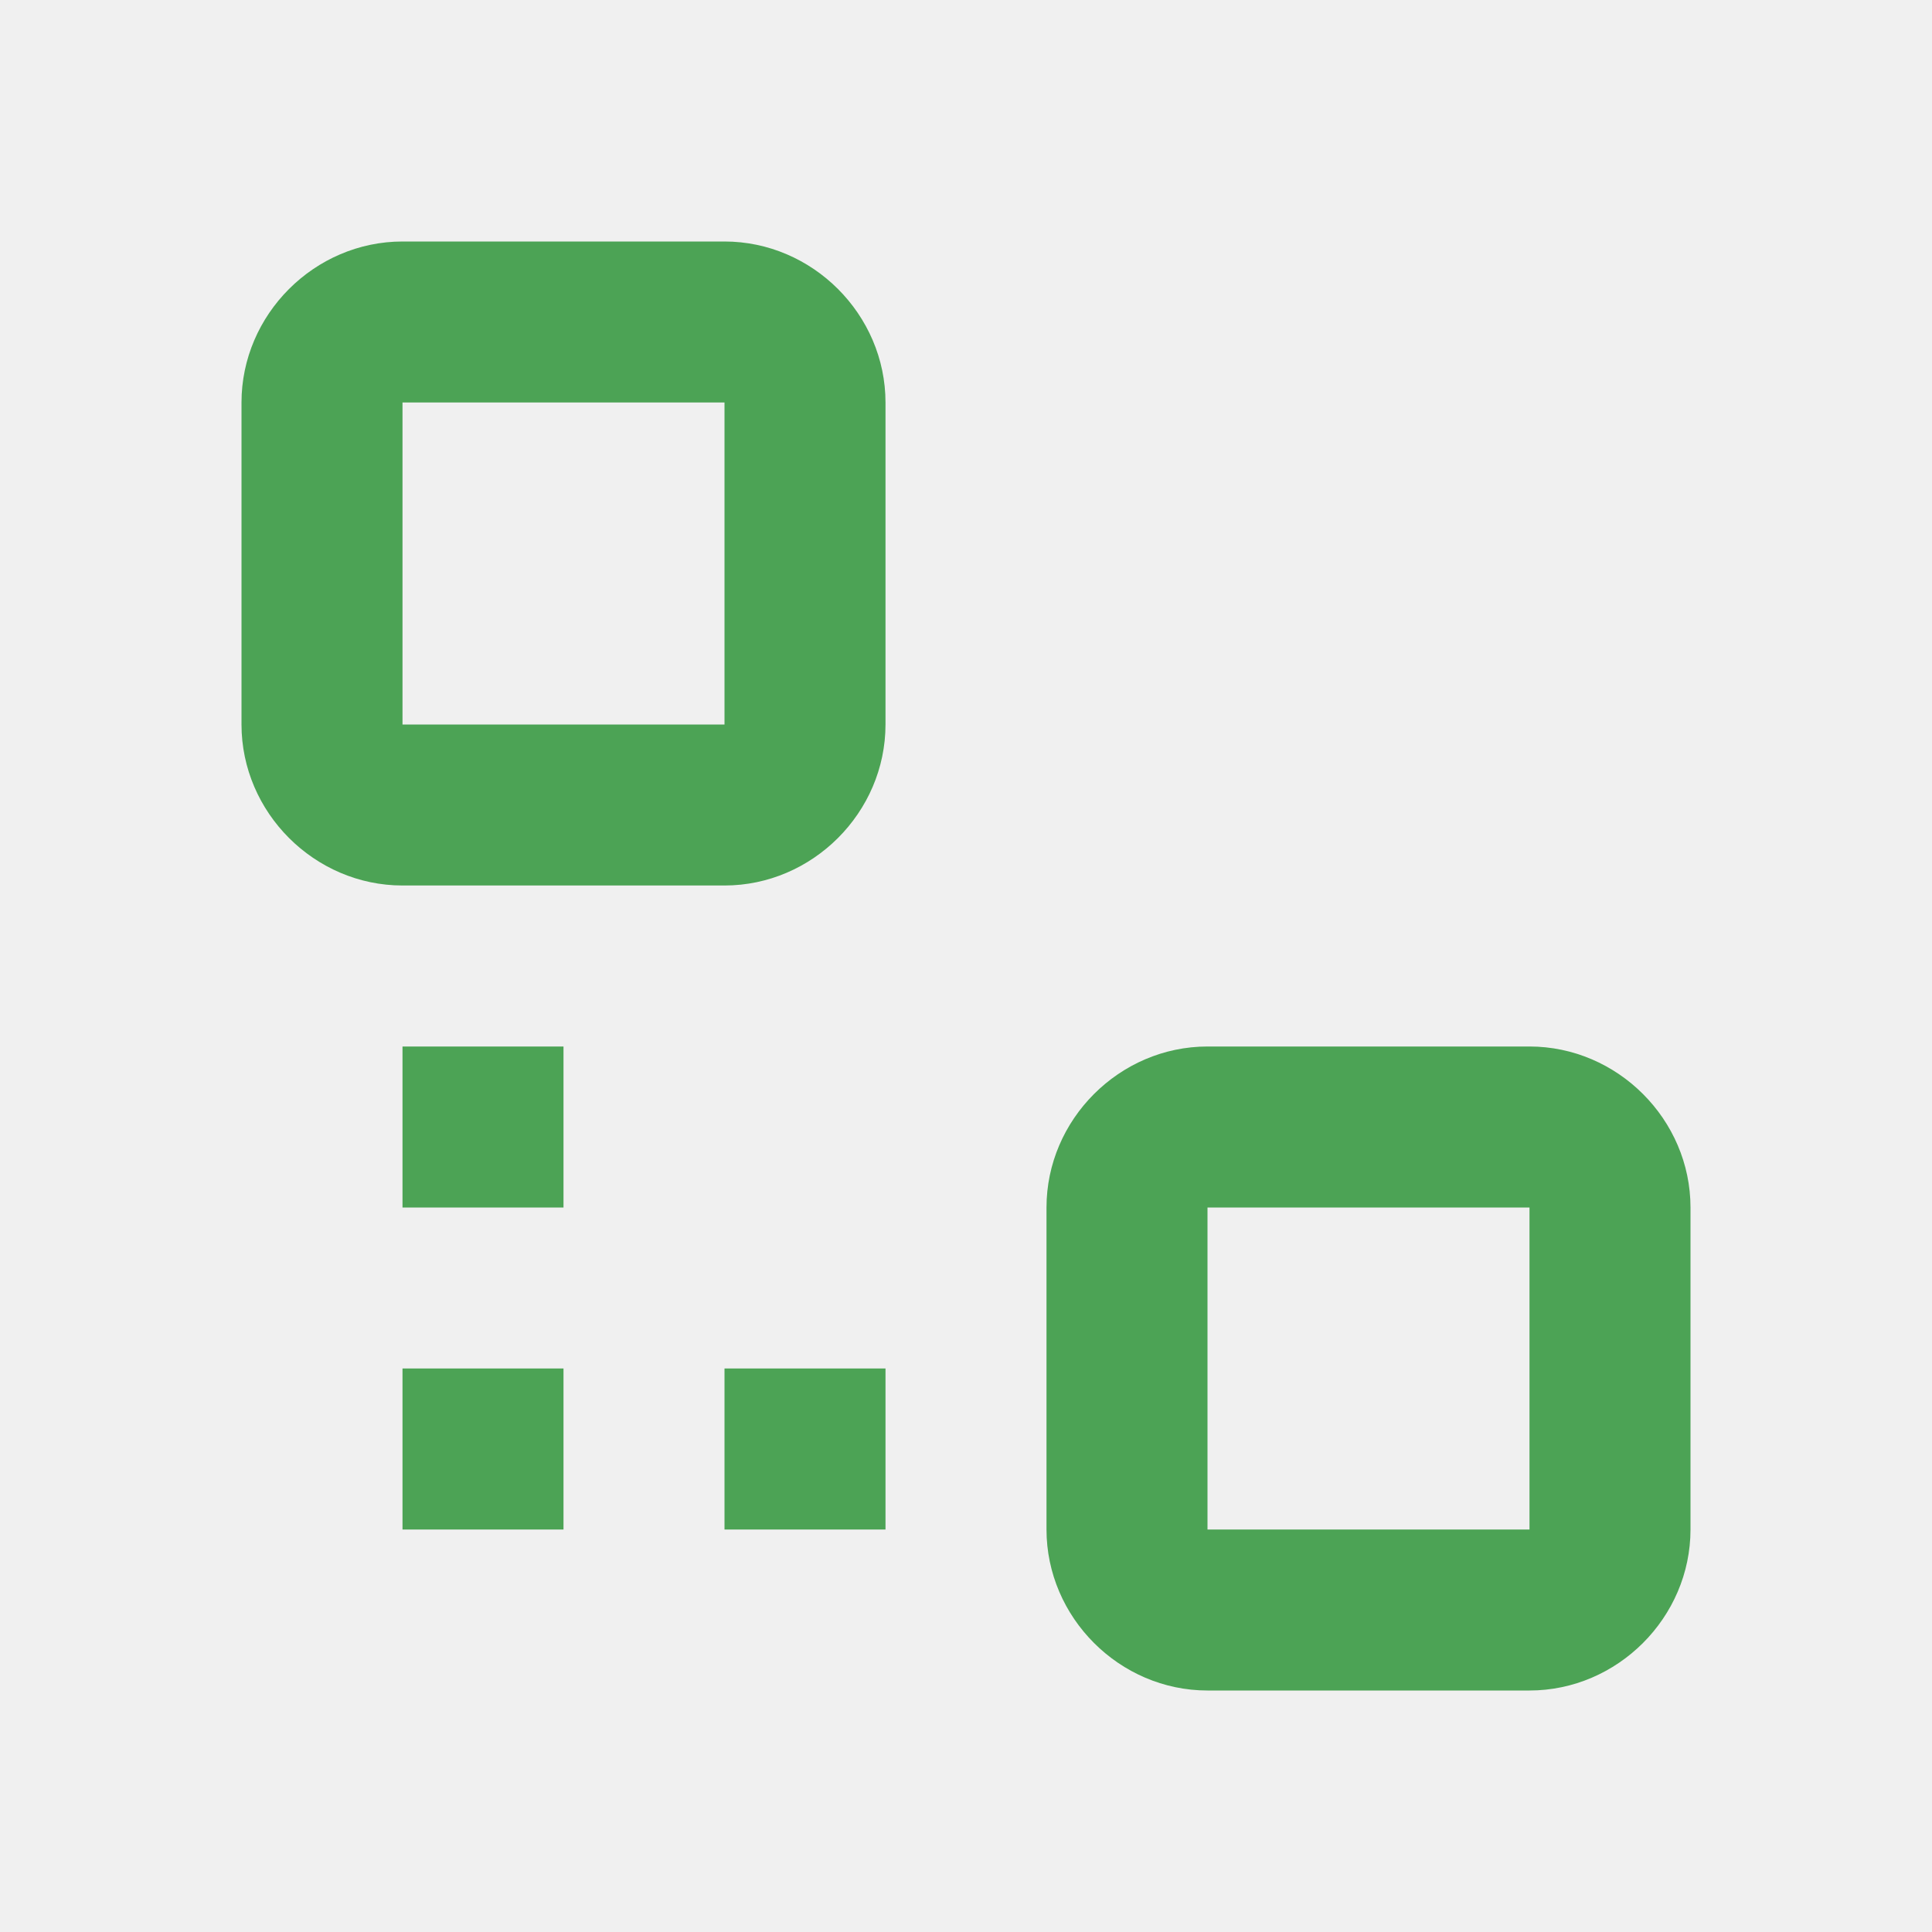
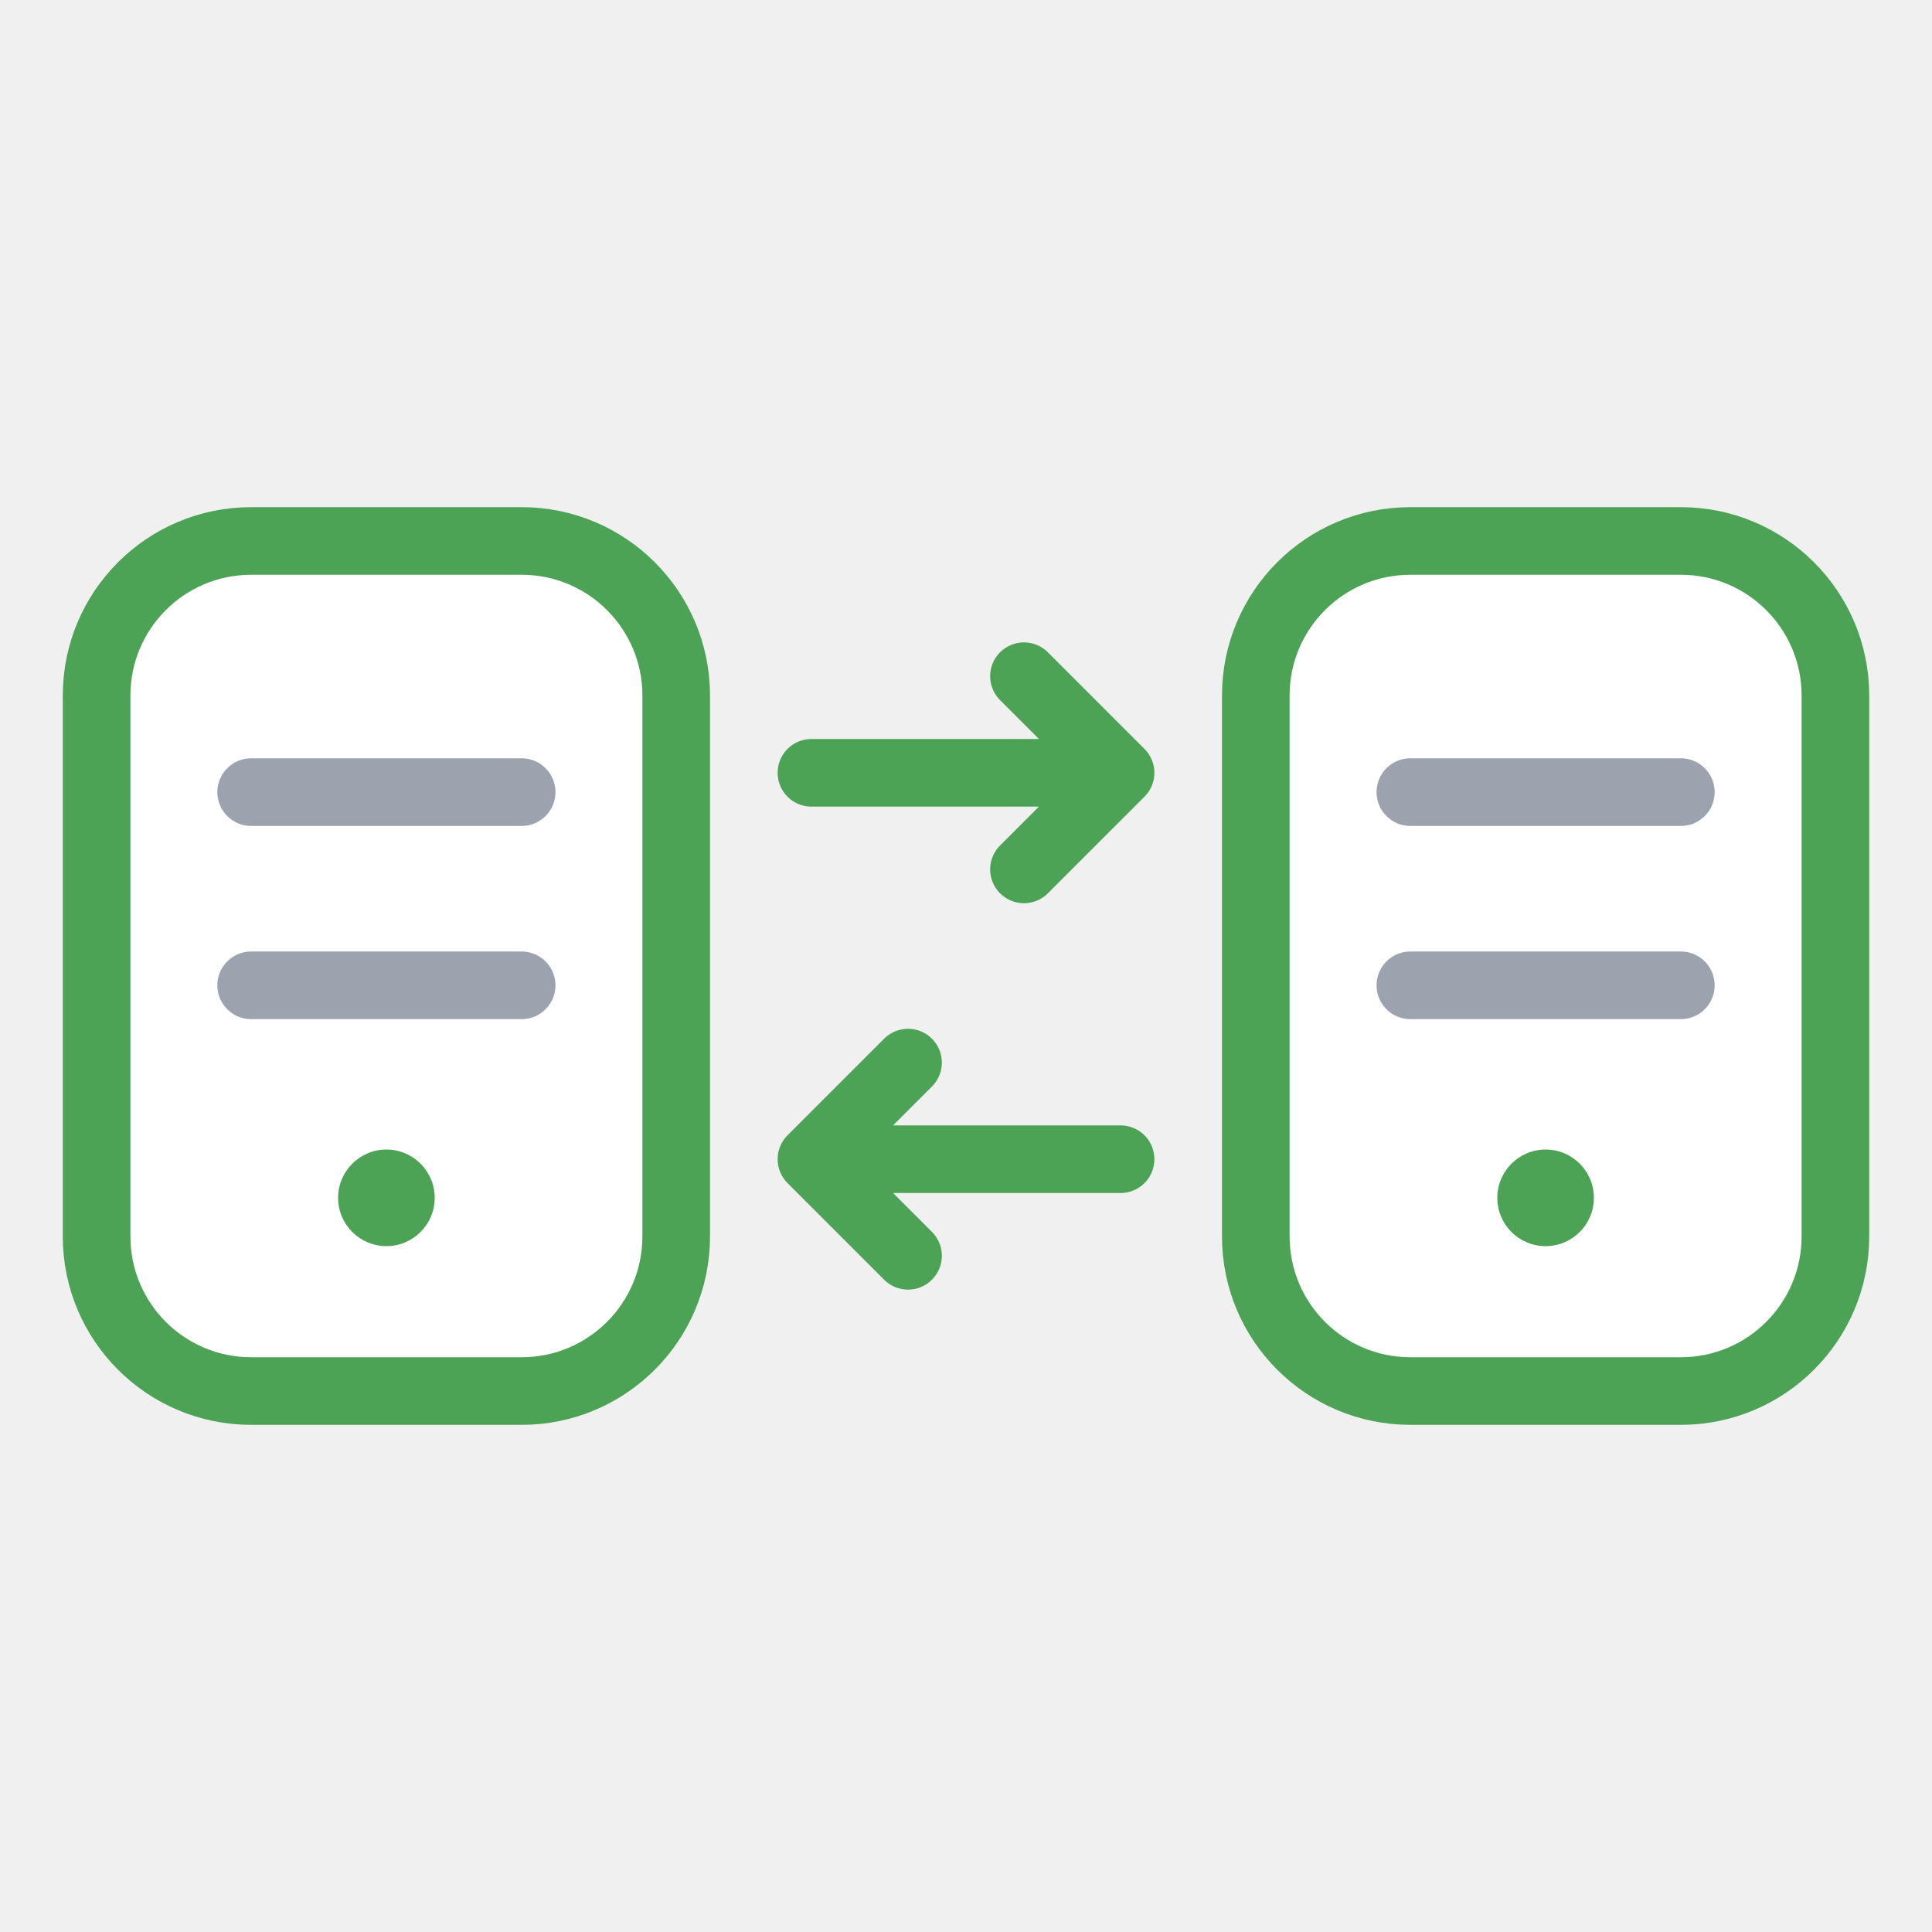
- <svg xmlns="http://www.w3.org/2000/svg" viewBox="0 0 96 96" width="96px" height="96px">
-   <g id="surface60345036">
-     <path style=" stroke:none;fill-rule:nonzero;fill:rgb(76,163,85);fill-opacity:1;" d="M 20 12 C 15.629 12 12 15.629 12 20 L 12 36 C 12 40.371 15.629 44 20 44 L 36 44 C 40.371 44 44 40.371 44 36 L 44 20 C 44 15.629 40.371 12 36 12 Z M 20 20 L 36 20 L 36 36 L 20 36 Z M 20 52 L 20 60 L 28 60 L 28 52 Z M 60 52 C 55.629 52 52 55.629 52 60 L 52 76 C 52 80.371 55.629 84 60 84 L 76 84 C 80.371 84 84 80.371 84 76 L 84 60 C 84 55.629 80.371 52 76 52 Z M 60 60 L 76 60 L 76 76 L 60 76 Z M 20 68 L 20 76 L 28 76 L 28 68 Z M 36 68 L 36 76 L 44 76 L 44 68 Z M 36 68 " />
+ <svg xmlns="http://www.w3.org/2000/svg" width="96px" height="96px" viewBox="0 0 96 96">
+   <g transform="translate(0 0) scale(0.96)" fill="none" stroke="#4ca355" stroke-width="3.5" stroke-linecap="round" stroke-linejoin="round">
+     <rect x="5" y="28" width="30" height="44" rx="8" fill="#fff" />
+     <rect x="65" y="28" width="30" height="44" rx="8" fill="#fff" />
+     <path d="M13 41 H27 M13 51 H27 M73 41 H87 M73 51 H87" stroke="#9ca3af" />
+     <circle cx="20" cy="62" r="2.500" fill="#4ca355" stroke="none" />
+     <circle cx="80" cy="62" r="2.500" fill="#4ca355" stroke="none" />
+     <path d="M42 40 H58 M53 35 L58 40 L53 45" />
+     <path d="M58 60 H42 M47 55 L42 60 L47 65" />
  </g>
</svg>
